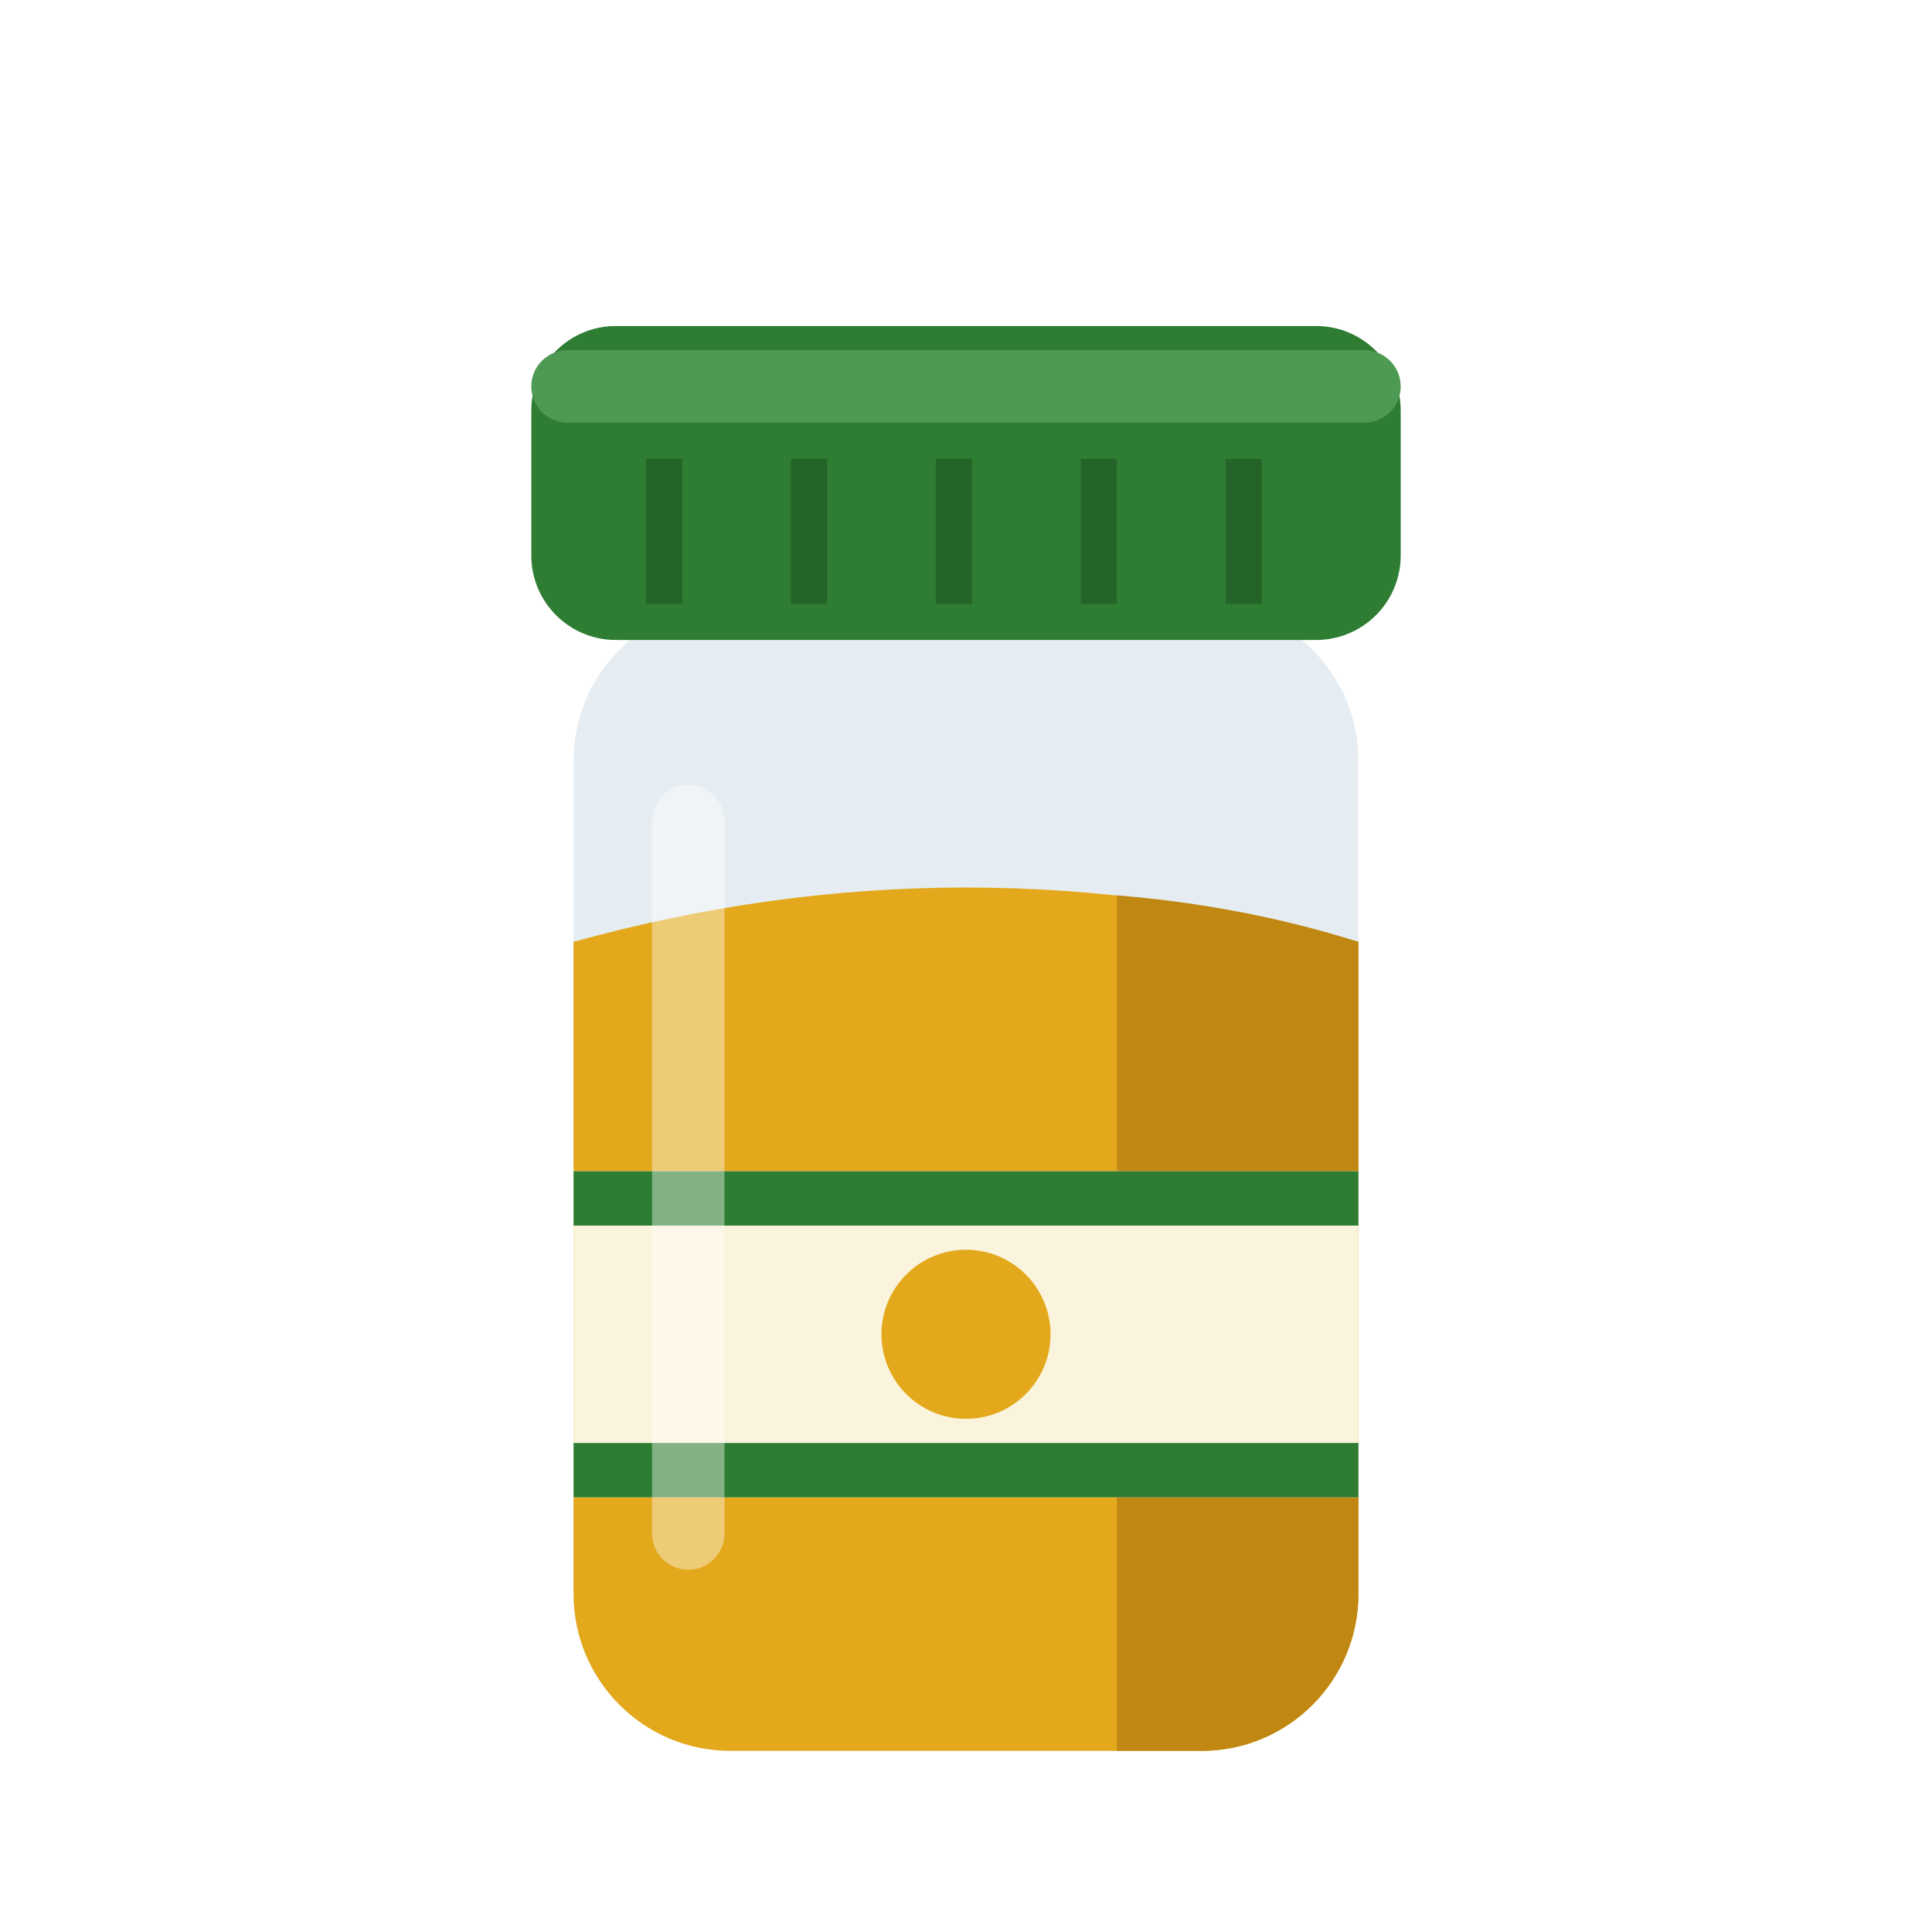
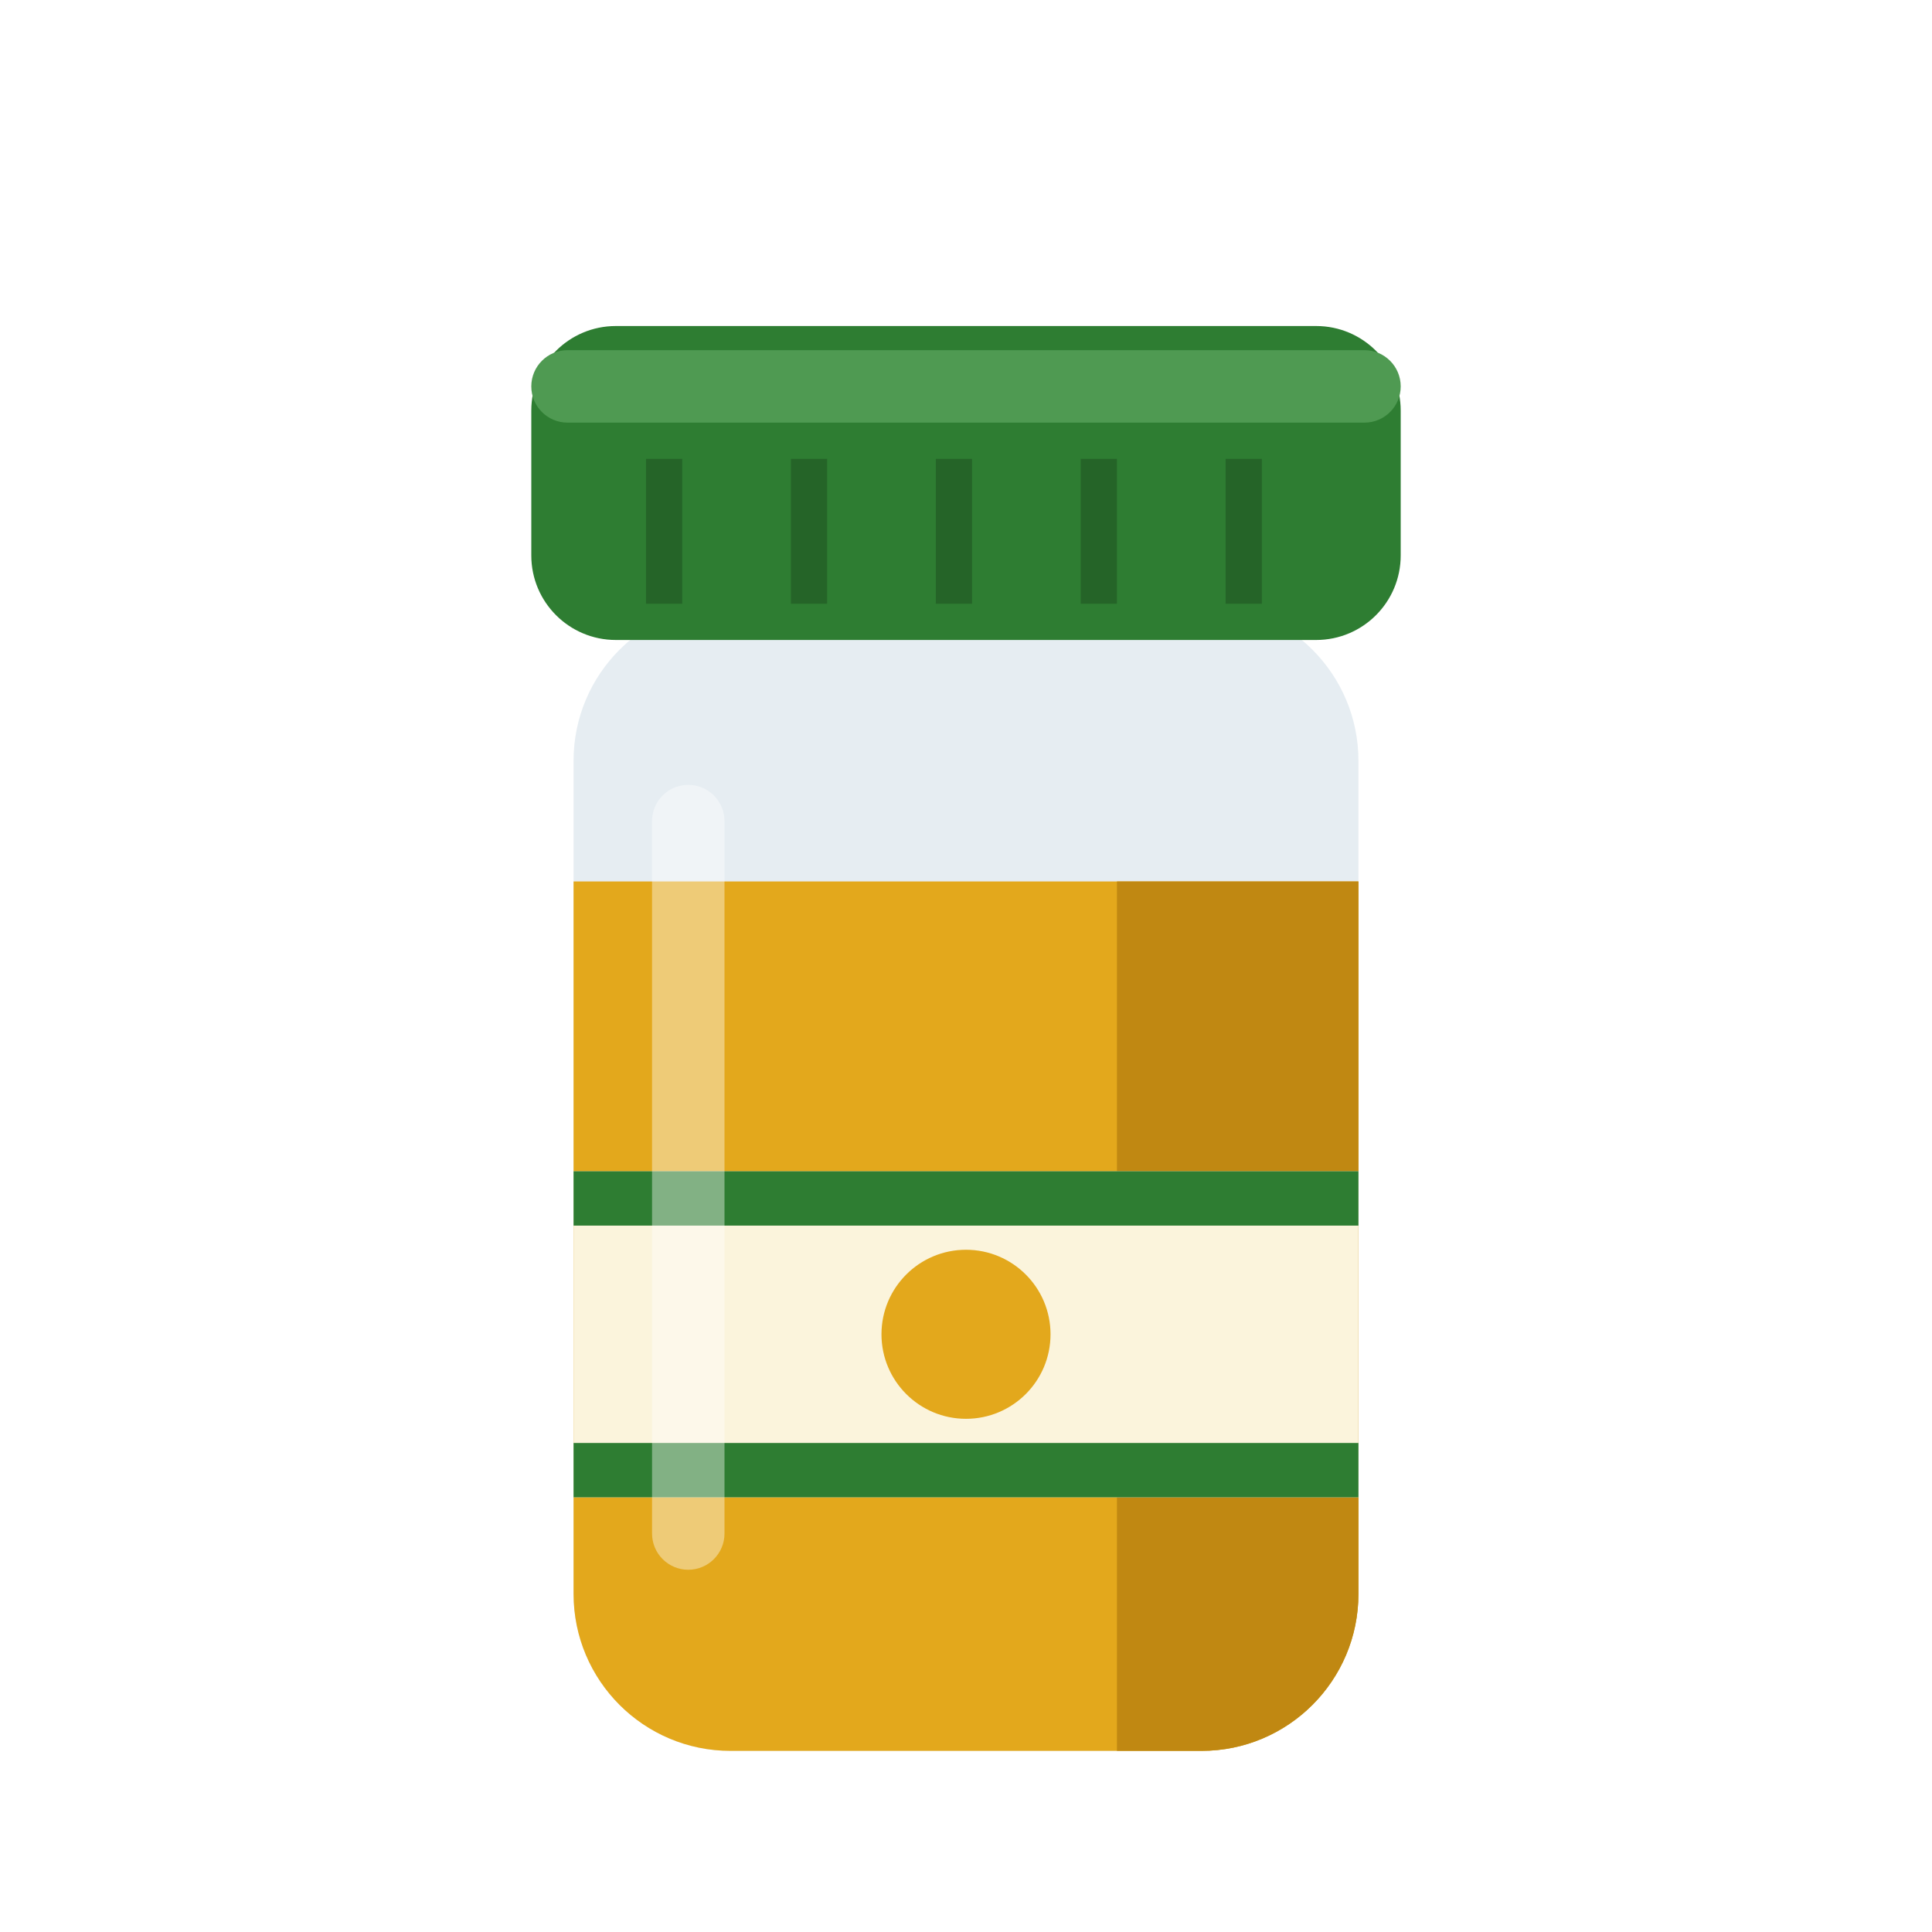
<svg xmlns="http://www.w3.org/2000/svg" viewBox="0 0 32 32">
  <rect width="13" height="19" x="9.5" y="10" fill="#e6edf2" rx="2.6" />
  <clipPath id="sj">
    <rect width="13" height="19" x="9.5" y="10" fill="#000" rx="2.6" />
  </clipPath>
  <g clip-path="url(#sj)">
-     <path fill="#e3a81c" d="M9.5 15.6Q16 13.8 22.5 15.6V29H9.5z" />
-     <path fill="#c08812" d="M18.5 14.83Q20.6 15 22.5 15.6V29H18.5z" />
+     <rect width="13" height="14.4" x="9.5" y="14.6" fill="#e3a81c" />
+     <rect width="4" height="14.4" x="18.5" y="14.6" fill="#c08812" />
    <rect width="13" height="5.4" x="9.5" y="19.4" fill="#fbf4dc" />
    <rect width="13" height="0.9" x="9.5" y="19.4" fill="#2e7d32" />
    <rect width="13" height="0.9" x="9.5" y="23.9" fill="#2e7d32" />
    <circle cx="16" cy="22.1" r="1.4" fill="#e3a81c" />
  </g>
  <rect width="1.2" height="13" x="10.8" y="13" fill="#ffffff66" rx="0.6" />
  <rect width="14.4" height="5.2" x="8.8" y="5.4" fill="#2e7d32" rx="1.4" />
  <rect width="14.4" height="1.2" x="8.8" y="5.8" fill="#4f9a52" rx="0.6" />
  <path fill="none" stroke="#00000033" stroke-width="0.6" d="M11 7.6v2.4M13.4 7.6v2.4M15.8 7.6v2.4M18.2 7.6v2.4M20.6 7.6v2.4" />
</svg>
